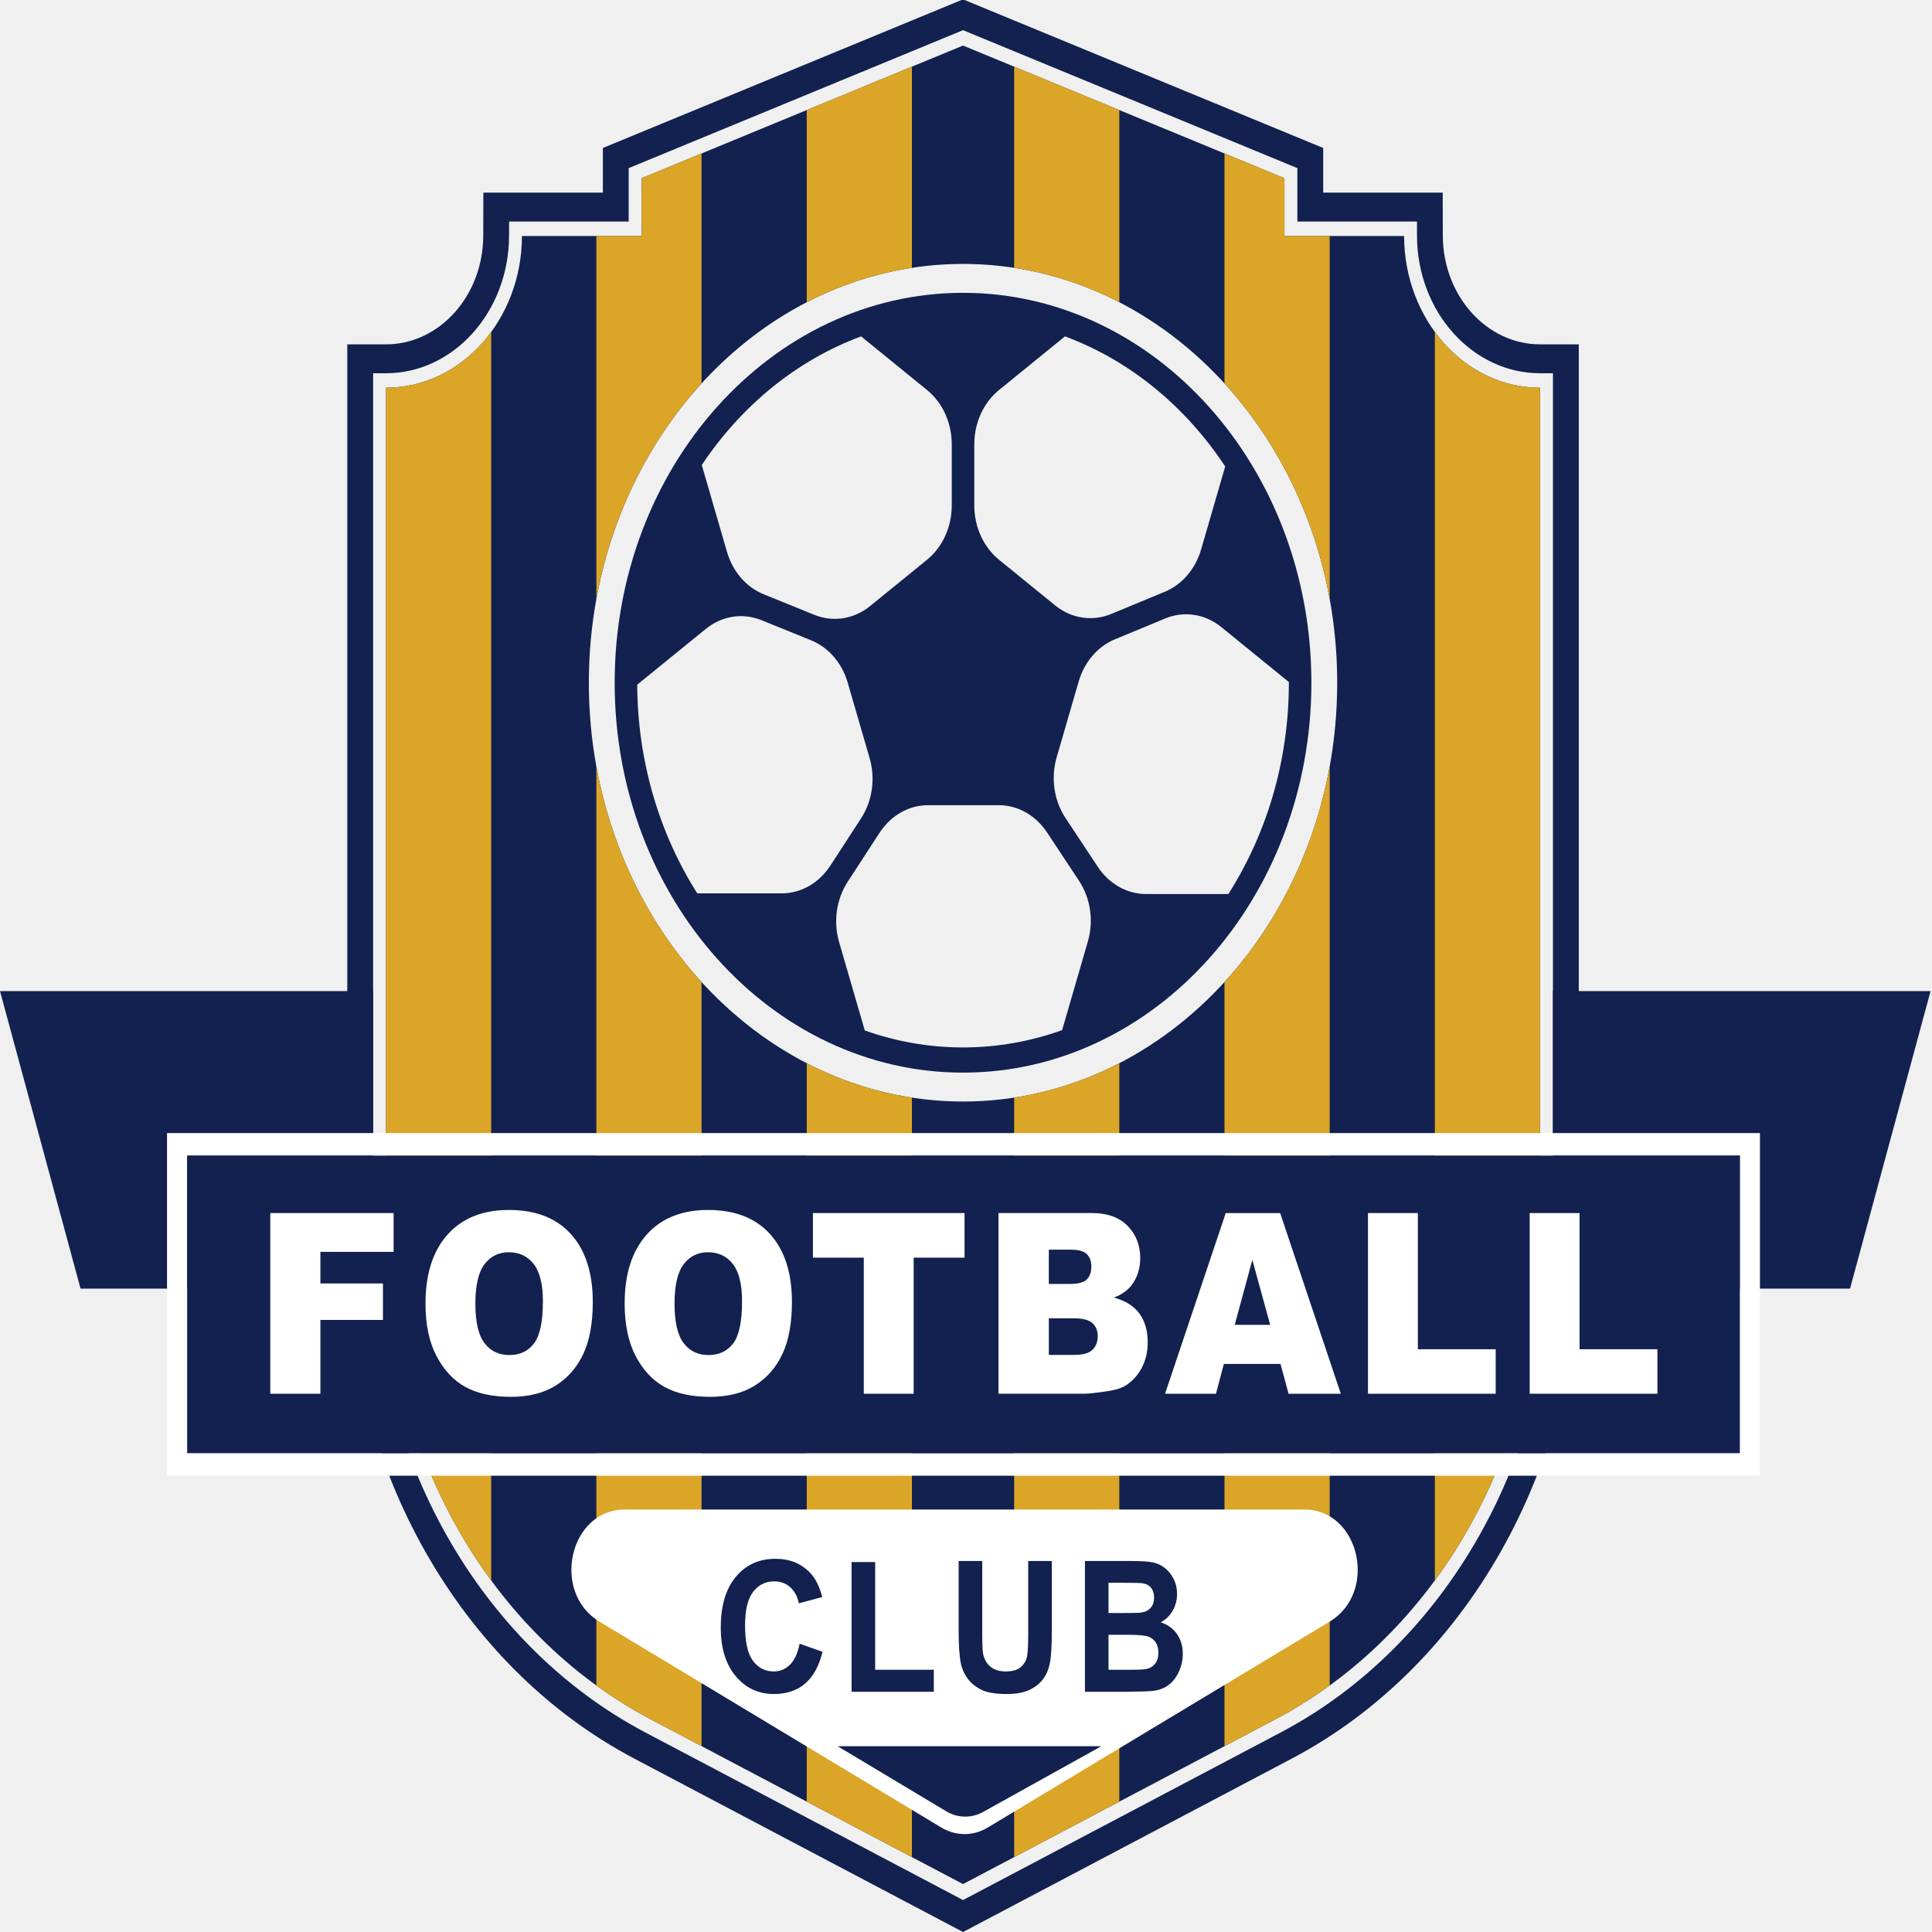
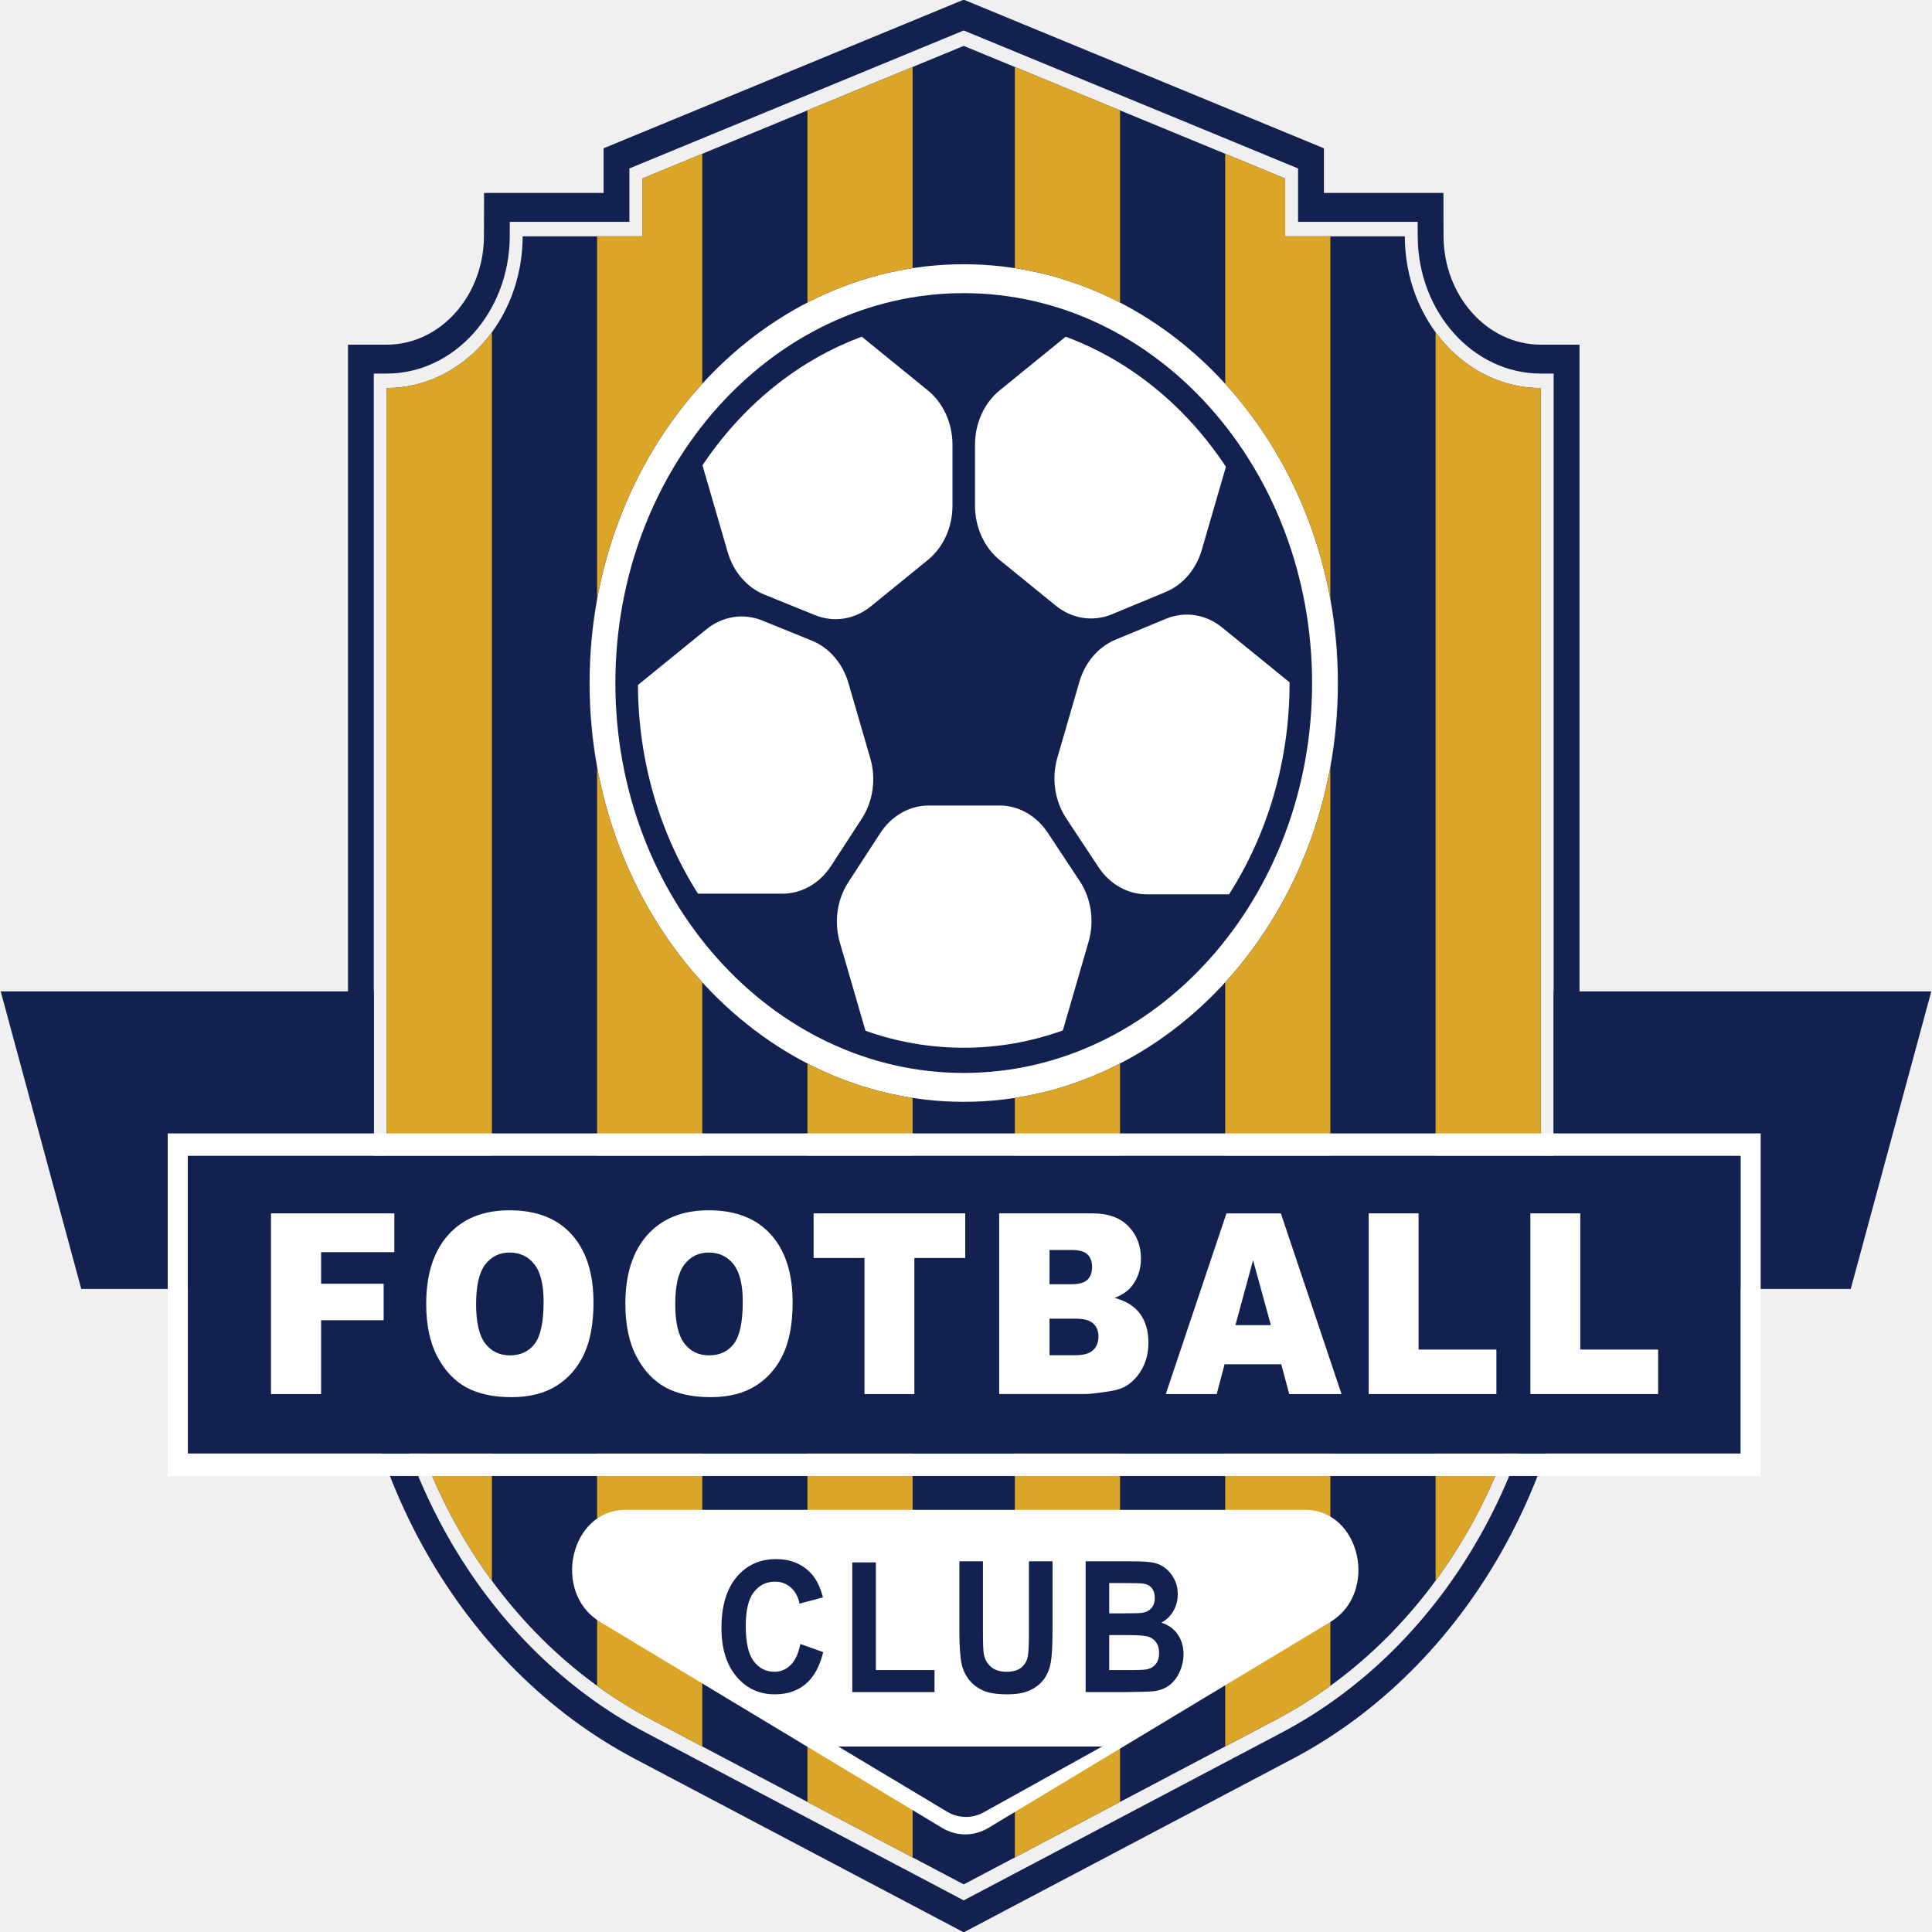
<svg xmlns="http://www.w3.org/2000/svg" xmlns:xlink="http://www.w3.org/1999/xlink" version="1.1" id="Capa_1" x="0px" y="0px" width="228px" height="228px" viewBox="0 0 228 228" enable-background="new 0 0 228 228" xml:space="preserve">
+   <ellipse fill="#FFFFFF" cx="113.732" cy="80.604" rx="44.083" ry="49.411" />
  <g>
    <g>
-       <path fill="#12214F" d="M165.7,27.851h-14.119v-6.82L113.649,5.377L75.717,21.031v6.82H61.599    c-0.028,9.892-7.2,17.903-16.045,17.903v102.022c0,23.591,12.166,45.063,31.231,55.121l36.864,19.448l36.865-19.448    c19.064-10.059,31.229-31.53,31.229-55.121V45.754C172.9,45.754,165.727,37.743,165.7,27.851z M113.648,129.994    c-24.348,0-44.157-22.172-44.157-49.423c0-27.253,19.809-49.425,44.157-49.425c24.35,0,44.159,22.172,44.159,49.425    C157.808,107.822,137.998,129.994,113.648,129.994z" />
-       <path fill="#12214F" d="M113.649,3.561l39.457,16.28v6.304h14.113l0.005,1.7c0.023,8.934,6.539,16.203,14.52,16.203h1.523v103.729    c0,24.131-12.602,46.373-32.104,56.662l-37.514,19.791l-37.514-19.791C56.632,194.15,44.03,171.908,44.03,147.777V44.048h1.524    c7.982,0,14.496-7.269,14.521-16.203l0.004-1.7h14.113v-6.304L113.649,3.561L113.649,3.561z M113.649-0.074l-1.054,0.435    L73.139,16.642l-1.993,0.822v2.377v2.894H60.08h-3.038l-0.009,3.4l-0.004,1.7c-0.02,7.061-5.167,12.803-11.475,12.803H44.03    h-3.046v3.411v103.729c0,25.444,13.288,48.896,33.853,59.749l37.514,19.789l1.299,0.685l1.299-0.685l37.515-19.789    c20.563-10.853,33.852-34.305,33.852-59.749V44.048v-3.411h-3.048h-1.523c-6.307,0-11.453-5.742-11.473-12.803l-0.007-1.7    l-0.007-3.4h-3.038h-11.066v-2.894v-2.377l-1.994-0.822L114.703,0.36L113.649-0.074L113.649-0.074z" />
-       <path fill="#12214F" d="M113.649,126.583c22.668,0,41.111-20.641,41.111-46.012c0-25.373-18.442-46.014-41.111-46.014    c-22.669,0-41.111,20.642-41.111,46.014C72.538,105.942,90.98,126.583,113.649,126.583z M152.102,80.571    c0,9.288-2.65,17.892-7.14,24.934h-9.717c-2.245,0-4.355-1.19-5.69-3.208l-3.813-5.763c-1.361-2.059-1.75-4.727-1.042-7.163    l2.595-8.94c0.67-2.306,2.245-4.141,4.274-4.982l5.944-2.463c2.22-0.921,4.704-0.539,6.619,1.02l7.969,6.479    C152.102,80.513,152.102,80.542,152.102,80.571z M114.978,52.436c0-2.537,1.085-4.919,2.918-6.409l7.781-6.329    c7.639,2.824,14.227,8.252,18.912,15.351l-2.844,9.8c-0.669,2.304-2.245,4.139-4.274,4.981l-6.341,2.628    c-2.219,0.92-4.703,0.538-6.618-1.021l-6.616-5.379c-1.833-1.492-2.918-3.874-2.918-6.41V52.436z M117.87,95.021    c2.243,0,4.354,1.191,5.689,3.209l3.779,5.713c1.362,2.06,1.751,4.728,1.043,7.164l-3.037,10.462    c-3.69,1.321-7.619,2.041-11.696,2.041c-4.04,0-7.934-0.704-11.594-2.003l-3.029-10.432c-0.701-2.414-0.325-5.059,1.01-7.111    l3.761-5.781c1.333-2.049,3.459-3.261,5.723-3.261H117.87z M101.621,39.698l7.781,6.329c1.833,1.49,2.917,3.873,2.917,6.409v7.213    c0,2.536-1.084,4.918-2.917,6.41l-6.717,5.462c-1.901,1.546-4.363,1.935-6.572,1.04l-5.999-2.434    c-2.052-0.831-3.646-2.677-4.321-5l-2.976-10.25C87.498,47.862,94.044,42.5,101.621,39.698z M75.2,80.8l8.085-6.574    c1.901-1.546,4.364-1.935,6.573-1.04l5.863,2.378c2.052,0.833,3.647,2.678,4.321,5.001l2.584,8.903    c0.701,2.414,0.326,5.059-1.009,7.111l-3.635,5.589c-1.333,2.049-3.46,3.26-5.723,3.26h-9.972    C77.865,98.459,75.243,89.967,75.2,80.8z" />
+       <path fill="#12214F" d="M165.784,27.888h-14.119v-6.82L113.732,5.415L75.801,21.068v6.82H61.683    c-0.028,9.892-7.2,17.903-16.045,17.903v102.022c0,23.591,12.165,45.063,31.231,55.121l36.863,19.448l36.865-19.448    c19.064-10.059,31.229-31.53,31.229-55.121V45.791C172.984,45.791,165.811,37.78,165.784,27.888z M113.732,130.031    c-24.348,0-44.157-22.172-44.157-49.423c0-27.253,19.81-49.425,44.157-49.425c24.35,0,44.159,22.172,44.159,49.425    C157.892,107.859,138.082,130.031,113.732,130.031z" />
+       <path fill="#12214F" d="M113.732,3.598l39.457,16.28v6.304h14.113l0.005,1.7c0.023,8.934,6.539,16.203,14.52,16.203h1.523v103.729    c0,24.131-12.602,46.373-32.104,56.662l-37.515,19.791l-37.514-19.791c-19.503-10.289-32.105-32.531-32.105-56.662V44.085h1.524    c7.981,0,14.496-7.269,14.521-16.203l0.005-1.7h14.113v-6.304L113.732,3.598L113.732,3.598z M113.732-0.037l-1.053,0.435    L73.223,16.679l-1.992,0.822v2.377v2.894H60.164h-3.038l-0.009,3.4l-0.005,1.7c-0.02,7.061-5.167,12.803-11.475,12.803h-1.524    h-3.046v3.411v103.729c0,25.444,13.288,48.896,33.853,59.749l37.514,19.789l1.299,0.685l1.3-0.685l37.515-19.789    c20.563-10.853,33.852-34.305,33.852-59.749V44.085v-3.411h-3.048h-1.523c-6.307,0-11.453-5.742-11.473-12.803l-0.007-1.7    l-0.007-3.4h-3.038h-11.066v-2.894v-2.377l-1.994-0.822L114.787,0.397L113.732-0.037L113.732-0.037z" />
+       <path fill="#12214F" d="M113.732,126.62c22.669,0,41.111-20.641,41.111-46.012c0-25.373-18.442-46.014-41.111-46.014    c-22.668,0-41.11,20.642-41.11,46.014C72.622,105.979,91.064,126.62,113.732,126.62z M152.186,80.608    c0,9.288-2.65,17.892-7.14,24.934h-9.717c-2.245,0-4.355-1.19-5.69-3.208l-3.813-5.763c-1.361-2.059-1.75-4.727-1.042-7.163    l2.595-8.94c0.67-2.306,2.245-4.141,4.274-4.982l5.944-2.463c2.22-0.921,4.704-0.539,6.619,1.02l7.969,6.479    C152.186,80.55,152.186,80.579,152.186,80.608z M115.062,52.473c0-2.537,1.085-4.919,2.918-6.409l7.781-6.329    c7.639,2.824,14.227,8.252,18.912,15.351l-2.844,9.8c-0.669,2.304-2.245,4.139-4.274,4.981l-6.341,2.628    c-2.219,0.92-4.703,0.538-6.618-1.021l-6.616-5.379c-1.833-1.492-2.918-3.874-2.918-6.41V52.473z M117.954,95.058    c2.243,0,4.354,1.191,5.689,3.209l3.779,5.713c1.362,2.06,1.751,4.728,1.043,7.164l-3.037,10.462    c-3.69,1.321-7.619,2.041-11.696,2.041c-4.039,0-7.934-0.704-11.594-2.003l-3.029-10.432c-0.7-2.414-0.324-5.059,1.01-7.111    l3.762-5.781c1.332-2.049,3.459-3.261,5.723-3.261H117.954z M101.705,39.735l7.781,6.329c1.834,1.49,2.918,3.873,2.918,6.409    v7.213c0,2.536-1.084,4.918-2.918,6.41l-6.717,5.462c-1.9,1.546-4.363,1.935-6.572,1.04l-5.998-2.434    c-2.052-0.831-3.646-2.677-4.32-5l-2.977-10.25C87.582,47.899,94.128,42.537,101.705,39.735z M75.284,80.837l8.085-6.574    c1.9-1.546,4.363-1.935,6.572-1.04l5.863,2.378c2.053,0.833,3.646,2.678,4.32,5.001l2.585,8.903    c0.701,2.414,0.326,5.059-1.009,7.111l-3.635,5.589c-1.333,2.049-3.461,3.26-5.724,3.26h-9.972    C77.949,98.497,75.327,90.004,75.284,80.837z" />
      <g>
        <defs>
-           <path id="SVGID_1_" d="M165.7,27.851h-14.119v-6.82L113.649,5.377L75.717,21.031v6.82H61.599      c-0.028,9.892-7.2,17.903-16.045,17.903v102.022c0,23.591,12.166,45.063,31.231,55.121l36.864,19.448l36.865-19.448      c19.064-10.059,31.229-31.53,31.229-55.121V45.754C172.9,45.754,165.727,37.743,165.7,27.851z M113.648,129.994      c-24.348,0-44.157-22.172-44.157-49.423c0-27.253,19.809-49.425,44.157-49.425c24.35,0,44.159,22.172,44.159,49.425      C157.808,107.822,137.998,129.994,113.648,129.994z" />
+           <path id="SVGID_1_" d="M165.784,27.888h-14.119v-6.82L113.732,5.415L75.801,21.068v6.82H61.683      c-0.028,9.892-7.2,17.903-16.045,17.903v102.022c0,23.591,12.165,45.063,31.231,55.121l36.863,19.448l36.865-19.448      c19.064-10.059,31.229-31.53,31.229-55.121V45.791C172.984,45.791,165.811,37.78,165.784,27.888z M113.732,130.031      c-24.348,0-44.157-22.172-44.157-49.423c0-27.253,19.81-49.425,44.157-49.425c24.35,0,44.159,22.172,44.159,49.425      C157.892,107.859,138.082,130.031,113.732,130.031z" />
        </defs>
        <clipPath id="SVGID_2_">
          <use xlink:href="#SVGID_1_" overflow="visible" />
        </clipPath>
        <g clip-path="url(#SVGID_2_)">
-           <rect x="45.554" y="4.277" fill="#DBA527" width="12.413" height="218.068" />
-           <rect x="70.379" y="4.277" fill="#DBA527" width="12.413" height="218.068" />
-           <rect x="95.205" y="4.277" fill="#DBA527" width="12.413" height="218.068" />
-           <rect x="119.681" y="4.277" fill="#DBA527" width="12.412" height="218.068" />
-           <rect x="144.506" y="2.045" fill="#DBA527" width="12.413" height="218.069" />
-           <rect x="169.332" y="1.934" fill="#DBA527" width="12.411" height="218.069" />
+           <rect x="45.638" y="4.314" fill="#DBA527" width="12.413" height="218.068" />
+           <rect x="70.463" y="4.314" fill="#DBA527" width="12.413" height="218.068" />
+           <rect x="95.289" y="4.314" fill="#DBA527" width="12.412" height="218.068" />
+           <rect x="119.765" y="4.314" fill="#DBA527" width="12.412" height="218.068" />
+           <rect x="144.59" y="2.083" fill="#DBA527" width="12.413" height="218.069" />
+           <rect x="169.416" y="1.971" fill="#DBA527" width="12.411" height="218.069" />
        </g>
      </g>
    </g>
-     <polygon fill="#12214F" points="44.03,152.074 9.506,152.074 0,116.96 44.03,116.96  " />
-     <polygon fill="#12214F" points="218.327,152.074 183.267,152.074 183.267,116.96 227.832,116.96  " />
-     <path fill="#FFFFFF" d="M205.321,136.379v35.113H22.088v-35.113H205.321L205.321,136.379z M207.697,133.718h-2.376H22.088h-2.377   v2.661v35.113v2.661h2.377h183.233h2.376v-2.661v-35.113V133.718L207.697,133.718z" />
-     <rect x="22.088" y="136.379" fill="#12214F" width="183.233" height="35.113" />
+     <polygon fill="#12214F" points="44.113,152.111 9.59,152.111 0.084,116.997 44.113,116.997  " />
+     <polygon fill="#12214F" points="218.411,152.111 183.351,152.111 183.351,116.997 227.916,116.997  " />
+     <path fill="#FFFFFF" d="M205.405,136.416v35.113H22.172v-35.113H205.405L205.405,136.416z M207.781,133.755h-2.376H22.172h-2.377   v2.661v35.113v2.661h2.377h183.233h2.376v-2.661v-35.113V133.755L207.781,133.755z" />
+     <rect x="22.172" y="136.416" fill="#12214F" width="183.233" height="35.113" />
    <g>
-       <path fill="#FFFFFF" d="M31.896,143.156h14.556v4.581H37.81v3.725h7.382v4.305H37.81v8.713h-5.914V143.156z" />
-       <path fill="#FFFFFF" d="M50.214,153.833c0-3.482,0.866-6.192,2.599-8.133c1.733-1.939,4.146-2.909,7.239-2.909    c3.171,0,5.614,0.952,7.331,2.858c1.715,1.906,2.573,4.575,2.573,8.007c0,2.493-0.375,4.537-1.124,6.133    c-0.749,1.595-1.832,2.836-3.249,3.723c-1.417,0.888-3.182,1.332-5.296,1.332c-2.148,0-3.926-0.384-5.334-1.149    s-2.55-1.979-3.425-3.637C50.651,158.398,50.214,156.323,50.214,153.833z M56.101,153.86c0,2.153,0.357,3.699,1.072,4.641    c0.715,0.94,1.688,1.411,2.918,1.411c1.264,0,2.244-0.461,2.937-1.382c0.693-0.921,1.04-2.574,1.04-4.961    c0-2.007-0.362-3.474-1.085-4.4c-0.724-0.925-1.705-1.388-2.943-1.388c-1.188,0-2.14,0.471-2.859,1.41    C56.46,150.132,56.101,151.689,56.101,153.86z" />
-       <path fill="#FFFFFF" d="M73.717,153.833c0-3.482,0.866-6.192,2.599-8.133c1.733-1.939,4.146-2.909,7.239-2.909    c3.17,0,5.614,0.952,7.33,2.858c1.716,1.906,2.573,4.575,2.573,8.007c0,2.493-0.375,4.537-1.125,6.133    c-0.749,1.595-1.832,2.836-3.249,3.723c-1.416,0.888-3.181,1.332-5.295,1.332c-2.149,0-3.927-0.384-5.335-1.149    s-2.549-1.979-3.425-3.637C74.154,158.398,73.717,156.323,73.717,153.833z M79.604,153.86c0,2.153,0.357,3.699,1.072,4.641    c0.715,0.94,1.687,1.411,2.917,1.411c1.265,0,2.244-0.461,2.938-1.382c0.693-0.921,1.04-2.574,1.04-4.961    c0-2.007-0.362-3.474-1.085-4.4c-0.724-0.925-1.705-1.388-2.944-1.388c-1.187,0-2.14,0.471-2.859,1.41    C79.963,150.132,79.604,151.689,79.604,153.86z" />
-       <path fill="#FFFFFF" d="M95.932,143.156h17.896v5.265h-6.004v16.059h-5.887v-16.059h-6.004V143.156z" />
-       <path fill="#FFFFFF" d="M117.835,143.156h11.021c1.837,0,3.248,0.509,4.231,1.527c0.983,1.017,1.474,2.276,1.474,3.781    c0,1.261-0.35,2.342-1.052,3.243c-0.468,0.601-1.152,1.075-2.053,1.426c1.368,0.368,2.375,1.001,3.021,1.897    c0.645,0.897,0.967,2.024,0.967,3.383c0,1.104-0.229,2.1-0.688,2.981c-0.46,0.883-1.088,1.581-1.885,2.094    c-0.494,0.321-1.239,0.554-2.235,0.699c-1.325,0.193-2.205,0.291-2.639,0.291h-10.164V143.156z M123.774,151.518h2.562    c0.918,0,1.557-0.177,1.916-0.53c0.361-0.354,0.54-0.865,0.54-1.534c0-0.62-0.179-1.105-0.54-1.454    c-0.359-0.35-0.984-0.524-1.877-0.524h-2.601V151.518z M123.774,159.897h3.003c1.014,0,1.729-0.2,2.145-0.604    c0.416-0.402,0.625-0.942,0.625-1.621c0-0.631-0.207-1.137-0.618-1.521c-0.411-0.382-1.133-0.573-2.164-0.573h-2.99V159.897z" />
-       <path fill="#FFFFFF" d="M151.115,160.96h-6.684l-0.93,3.52h-6.01l7.161-21.323h6.422l7.159,21.323h-6.166L151.115,160.96z     M149.896,156.348l-2.104-7.665l-2.08,7.665H149.896z" />
-       <path fill="#FFFFFF" d="M161.438,143.156h5.887v16.071h9.187v5.252h-15.073V143.156z" />
-       <path fill="#FFFFFF" d="M180.521,143.156h5.887v16.071h9.188v5.252h-15.074V143.156z" />
+       <path fill="#FFFFFF" d="M31.98,143.193h14.557v4.581h-8.643v3.725h7.382v4.305h-7.382v8.713H31.98V143.193z" />
+       <path fill="#FFFFFF" d="M50.298,153.87c0-3.482,0.866-6.192,2.599-8.133c1.733-1.939,4.146-2.909,7.239-2.909    c3.171,0,5.614,0.952,7.331,2.858c1.715,1.906,2.572,4.575,2.572,8.007c0,2.493-0.375,4.537-1.124,6.133    c-0.749,1.595-1.832,2.836-3.249,3.723c-1.416,0.888-3.182,1.332-5.297,1.332c-2.148,0-3.926-0.384-5.334-1.149    s-2.55-1.979-3.425-3.637C50.734,158.436,50.298,156.36,50.298,153.87z M56.186,153.897c0,2.153,0.356,3.699,1.072,4.641    c0.715,0.94,1.688,1.411,2.918,1.411c1.264,0,2.243-0.461,2.936-1.382c0.693-0.921,1.04-2.574,1.04-4.961    c0-2.007-0.362-3.474-1.085-4.4c-0.724-0.925-1.705-1.388-2.943-1.388c-1.188,0-2.141,0.471-2.859,1.41    C56.545,150.169,56.186,151.727,56.186,153.897z" />
+       <path fill="#FFFFFF" d="M73.801,153.87c0-3.482,0.865-6.192,2.599-8.133c1.733-1.939,4.146-2.909,7.239-2.909    c3.17,0,5.614,0.952,7.33,2.858c1.715,1.906,2.572,4.575,2.572,8.007c0,2.493-0.374,4.537-1.124,6.133    c-0.749,1.595-1.831,2.836-3.249,3.723c-1.416,0.888-3.182,1.332-5.295,1.332c-2.149,0-3.928-0.384-5.336-1.149    c-1.407-0.766-2.549-1.979-3.424-3.637C74.238,158.436,73.801,156.36,73.801,153.87z M79.688,153.897    c0,2.153,0.357,3.699,1.072,4.641c0.715,0.94,1.688,1.411,2.918,1.411c1.265,0,2.244-0.461,2.938-1.382    c0.692-0.921,1.039-2.574,1.039-4.961c0-2.007-0.361-3.474-1.085-4.4c-0.724-0.925-1.704-1.388-2.944-1.388    c-1.187,0-2.14,0.471-2.859,1.41C80.047,150.169,79.688,151.727,79.688,153.897z" />
+       <path fill="#FFFFFF" d="M96.016,143.193h17.896v5.265h-6.004v16.059h-5.888v-16.059h-6.005V143.193z" />
+       <path fill="#FFFFFF" d="M117.919,143.193h11.021c1.837,0,3.248,0.509,4.231,1.527c0.983,1.017,1.474,2.276,1.474,3.781    c0,1.261-0.35,2.342-1.052,3.243c-0.468,0.601-1.152,1.075-2.053,1.426c1.368,0.368,2.375,1.001,3.021,1.897    c0.645,0.897,0.967,2.024,0.967,3.383c0,1.104-0.229,2.1-0.688,2.981c-0.46,0.883-1.088,1.581-1.885,2.094    c-0.494,0.321-1.239,0.554-2.235,0.699c-1.325,0.193-2.205,0.291-2.639,0.291h-10.164V143.193z M123.858,151.555h2.562    c0.918,0,1.557-0.177,1.916-0.53c0.361-0.354,0.54-0.865,0.54-1.534c0-0.62-0.179-1.105-0.54-1.454    c-0.359-0.35-0.984-0.524-1.877-0.524h-2.601V151.555z M123.858,159.935h3.003c1.014,0,1.729-0.2,2.145-0.604    c0.416-0.402,0.625-0.942,0.625-1.621c0-0.631-0.207-1.137-0.618-1.521c-0.411-0.382-1.133-0.573-2.164-0.573h-2.99V159.935z" />
+       <path fill="#FFFFFF" d="M151.199,160.997h-6.684l-0.93,3.52h-6.01l7.161-21.323h6.422l7.159,21.323h-6.166L151.199,160.997z     M149.979,156.385l-2.104-7.665l-2.08,7.665H149.979z" />
+       <path fill="#FFFFFF" d="M161.521,143.193h5.887v16.071h9.187v5.252h-15.073V143.193z" />
+       <path fill="#FFFFFF" d="M180.604,143.193h5.887v16.071h9.188v5.252h-15.074V143.193z" />
    </g>
-     <path fill="#FFFFFF" d="M113.828,178.143H73.727c-6.533,0-8.732,9.771-2.979,13.234l40.346,24.298c1.708,1.027,3.762,1.027,5.469,0   l40.345-24.298c5.755-3.464,3.556-13.234-2.979-13.234H113.828z" />
+     <path fill="#FFFFFF" d="M113.912,178.18H73.811c-6.533,0-8.732,9.771-2.979,13.234l40.346,24.298c1.707,1.027,3.762,1.027,5.469,0   l40.345-24.298c5.755-3.464,3.556-13.234-2.979-13.234H113.912z" />
    <g>
-       <path fill="#12214F" d="M94.369,193.977l2.7,0.958c-0.413,1.686-1.102,2.936-2.064,3.753c-0.962,0.818-2.183,1.227-3.663,1.227    c-1.831,0-3.336-0.7-4.515-2.101c-1.178-1.399-1.768-3.313-1.768-5.742c0-2.567,0.592-4.563,1.778-5.985    c1.185-1.42,2.743-2.131,4.674-2.131c1.687,0,3.057,0.559,4.11,1.675c0.627,0.659,1.097,1.605,1.411,2.841l-2.756,0.737    c-0.163-0.799-0.503-1.432-1.02-1.896c-0.518-0.463-1.146-0.694-1.886-0.694c-1.022,0-1.851,0.41-2.488,1.232    c-0.637,0.82-0.955,2.152-0.955,3.989c0,1.951,0.313,3.341,0.941,4.168c0.626,0.829,1.441,1.243,2.445,1.243    c0.74,0,1.376-0.264,1.909-0.79C93.755,195.935,94.138,195.107,94.369,193.977z" />
-       <path fill="#12214F" d="M100.496,199.651v-15.307h2.784v12.708h6.922v2.599H100.496z" />
-       <path fill="#12214F" d="M113.131,184.22h2.784v8.357c0,1.326,0.035,2.187,0.103,2.58c0.12,0.63,0.404,1.137,0.852,1.52    c0.448,0.384,1.062,0.574,1.839,0.574c0.789,0,1.387-0.18,1.788-0.543c0.401-0.36,0.643-0.804,0.724-1.33s0.121-1.401,0.121-2.621    v-8.537h2.785v8.105c0,1.853-0.074,3.16-0.225,3.926c-0.151,0.765-0.43,1.41-0.834,1.937c-0.403,0.526-0.945,0.946-1.621,1.258    c-0.679,0.313-1.562,0.469-2.653,0.469c-1.315,0-2.315-0.17-2.994-0.511c-0.682-0.34-1.219-0.782-1.614-1.326    s-0.656-1.113-0.781-1.711c-0.182-0.884-0.272-2.188-0.272-3.915V184.22z" />
-       <path fill="#12214F" d="M128.033,184.22h5.512c1.091,0,1.904,0.049,2.44,0.15c0.535,0.104,1.016,0.314,1.439,0.638    c0.423,0.323,0.775,0.752,1.059,1.289c0.281,0.538,0.423,1.14,0.423,1.807c0,0.723-0.175,1.385-0.523,1.989    c-0.348,0.603-0.819,1.056-1.414,1.358c0.839,0.272,1.485,0.74,1.938,1.4c0.451,0.659,0.677,1.434,0.677,2.325    c0,0.702-0.146,1.385-0.438,2.047c-0.291,0.663-0.688,1.194-1.194,1.591c-0.504,0.396-1.127,0.64-1.867,0.731    c-0.463,0.056-1.583,0.092-3.356,0.105h-4.693V184.22z M130.817,186.786v3.57h1.824c1.084,0,1.759-0.018,2.022-0.052    c0.476-0.064,0.851-0.249,1.123-0.554c0.274-0.305,0.409-0.707,0.409-1.205c0-0.478-0.118-0.865-0.352-1.163    c-0.237-0.299-0.586-0.479-1.049-0.542c-0.277-0.036-1.07-0.055-2.38-0.055H130.817z M130.817,192.926v4.127h2.577    c1.003,0,1.641-0.033,1.909-0.098c0.414-0.082,0.751-0.288,1.011-0.614c0.261-0.326,0.39-0.765,0.39-1.312    c0-0.464-0.101-0.855-0.3-1.179c-0.202-0.321-0.491-0.559-0.87-0.706c-0.38-0.146-1.203-0.219-2.47-0.219H130.817z" />
+       <path fill="#12214F" d="M94.453,194.014l2.699,0.958c-0.413,1.686-1.102,2.936-2.064,3.753c-0.963,0.818-2.184,1.227-3.663,1.227    c-1.831,0-3.336-0.7-4.515-2.101c-1.179-1.399-1.769-3.313-1.769-5.742c0-2.567,0.593-4.563,1.778-5.985    c1.186-1.42,2.742-2.131,4.674-2.131c1.688,0,3.057,0.559,4.11,1.675c0.628,0.659,1.097,1.605,1.411,2.841l-2.756,0.737    c-0.164-0.799-0.504-1.432-1.021-1.896c-0.518-0.463-1.146-0.694-1.886-0.694c-1.022,0-1.852,0.41-2.488,1.232    c-0.637,0.82-0.954,2.152-0.954,3.989c0,1.951,0.313,3.341,0.94,4.168c0.627,0.829,1.441,1.243,2.445,1.243    c0.74,0,1.377-0.264,1.909-0.79C93.839,195.972,94.222,195.145,94.453,194.014z" />
+       <path fill="#12214F" d="M100.58,199.688v-15.307h2.783v12.708h6.922v2.599H100.58z" />
+       <path fill="#12214F" d="M113.215,184.257h2.784v8.357c0,1.326,0.035,2.187,0.103,2.58c0.12,0.63,0.404,1.137,0.852,1.52    c0.448,0.384,1.062,0.574,1.839,0.574c0.789,0,1.387-0.18,1.788-0.543c0.401-0.36,0.643-0.804,0.724-1.33s0.121-1.401,0.121-2.621    v-8.537h2.785v8.105c0,1.853-0.074,3.16-0.225,3.926c-0.151,0.765-0.43,1.41-0.834,1.937c-0.403,0.526-0.945,0.946-1.621,1.258    c-0.679,0.313-1.562,0.469-2.653,0.469c-1.315,0-2.315-0.17-2.994-0.511c-0.682-0.34-1.219-0.782-1.614-1.326    s-0.656-1.113-0.78-1.711c-0.183-0.884-0.273-2.188-0.273-3.915V184.257z" />
+       <path fill="#12214F" d="M128.117,184.257h5.512c1.091,0,1.904,0.049,2.44,0.15c0.535,0.104,1.016,0.314,1.439,0.638    c0.423,0.323,0.775,0.752,1.059,1.289c0.281,0.538,0.423,1.14,0.423,1.807c0,0.723-0.175,1.385-0.523,1.989    c-0.348,0.603-0.819,1.056-1.414,1.358c0.839,0.272,1.485,0.74,1.938,1.4c0.451,0.659,0.677,1.434,0.677,2.325    c0,0.702-0.146,1.385-0.438,2.047c-0.291,0.663-0.688,1.194-1.194,1.591c-0.504,0.396-1.127,0.64-1.867,0.731    c-0.463,0.056-1.583,0.092-3.356,0.105h-4.693V184.257z M130.901,186.823v3.57h1.824c1.084,0,1.759-0.018,2.022-0.052    c0.476-0.064,0.851-0.249,1.123-0.554c0.274-0.305,0.409-0.707,0.409-1.205c0-0.478-0.118-0.865-0.352-1.163    c-0.237-0.299-0.586-0.479-1.049-0.542c-0.277-0.036-1.07-0.055-2.38-0.055H130.901z M130.901,192.963v4.127h2.577    c1.003,0,1.641-0.033,1.909-0.098c0.414-0.082,0.751-0.288,1.011-0.614c0.261-0.326,0.39-0.765,0.39-1.312    c0-0.464-0.101-0.855-0.3-1.179c-0.202-0.321-0.491-0.559-0.87-0.706c-0.38-0.146-1.203-0.219-2.47-0.219H130.901z" />
    </g>
-     <path fill="#12214F" d="M98.845,206.073h31.132l-13.955,7.757c-1.376,0.765-3,0.737-4.355-0.075L98.845,206.073z" />
+     <path fill="#12214F" d="M98.93,206.11h31.132l-13.955,7.757c-1.376,0.765-2.999,0.737-4.355-0.075L98.93,206.11z" />
  </g>
</svg>
